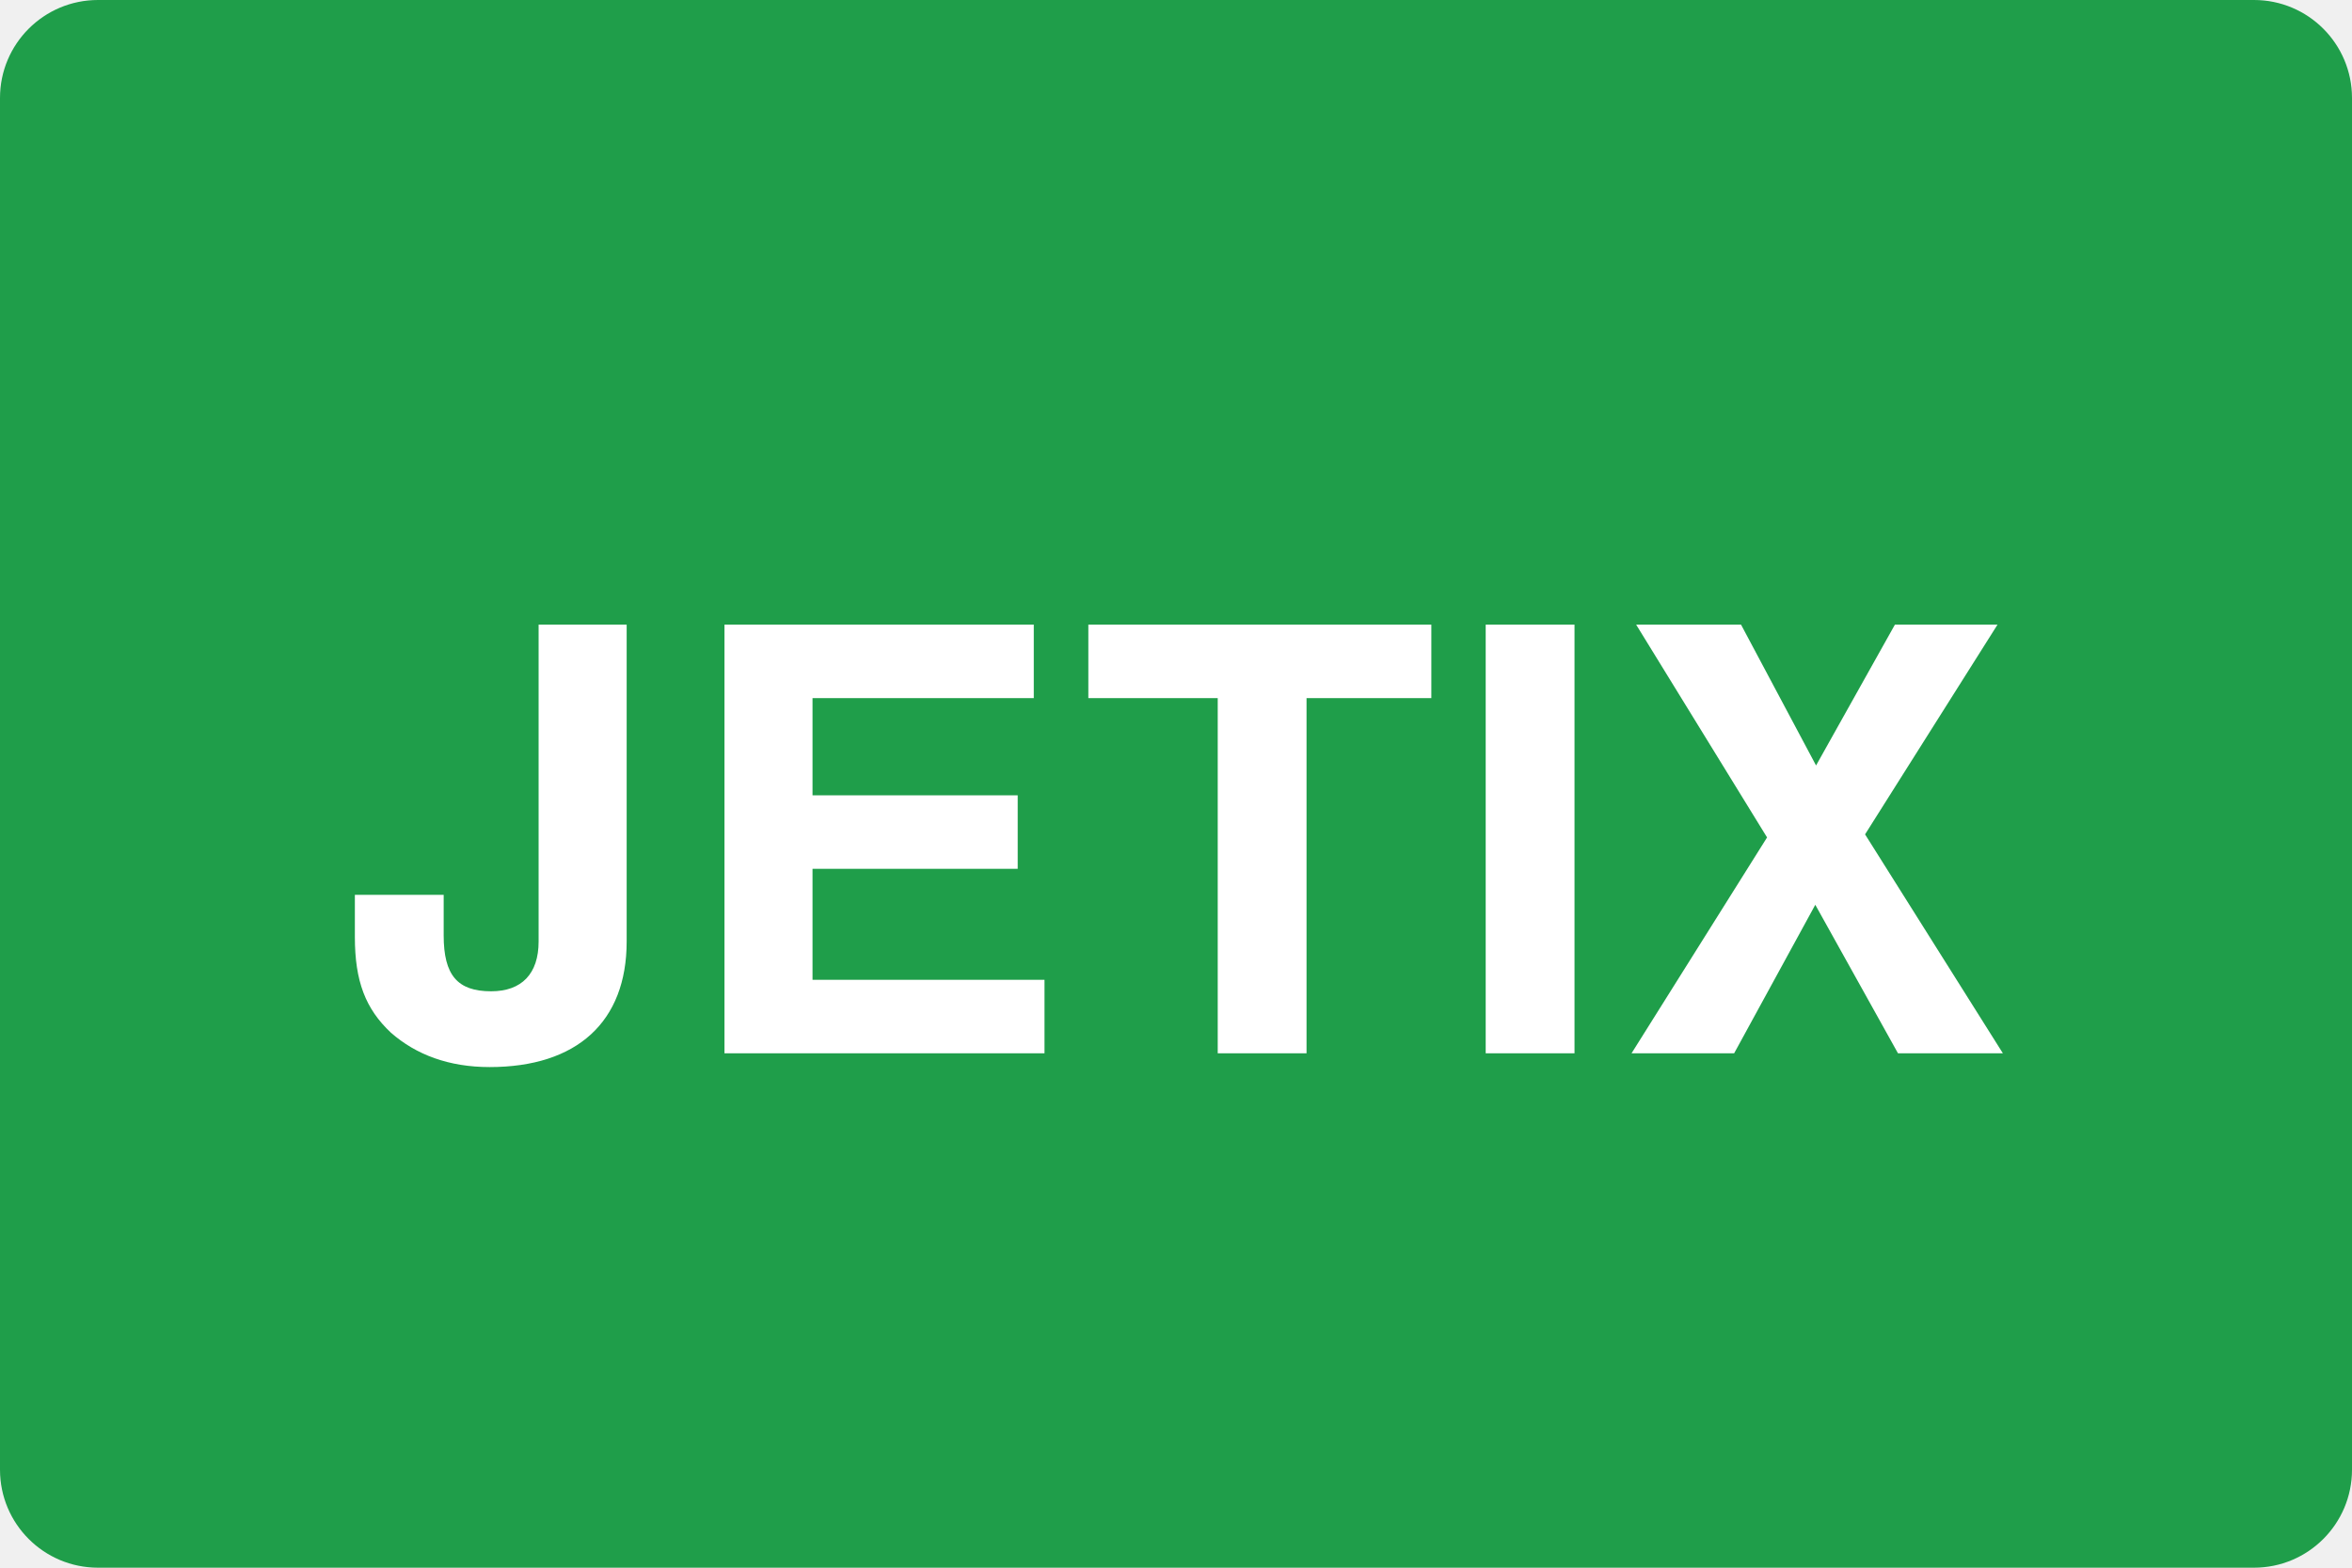
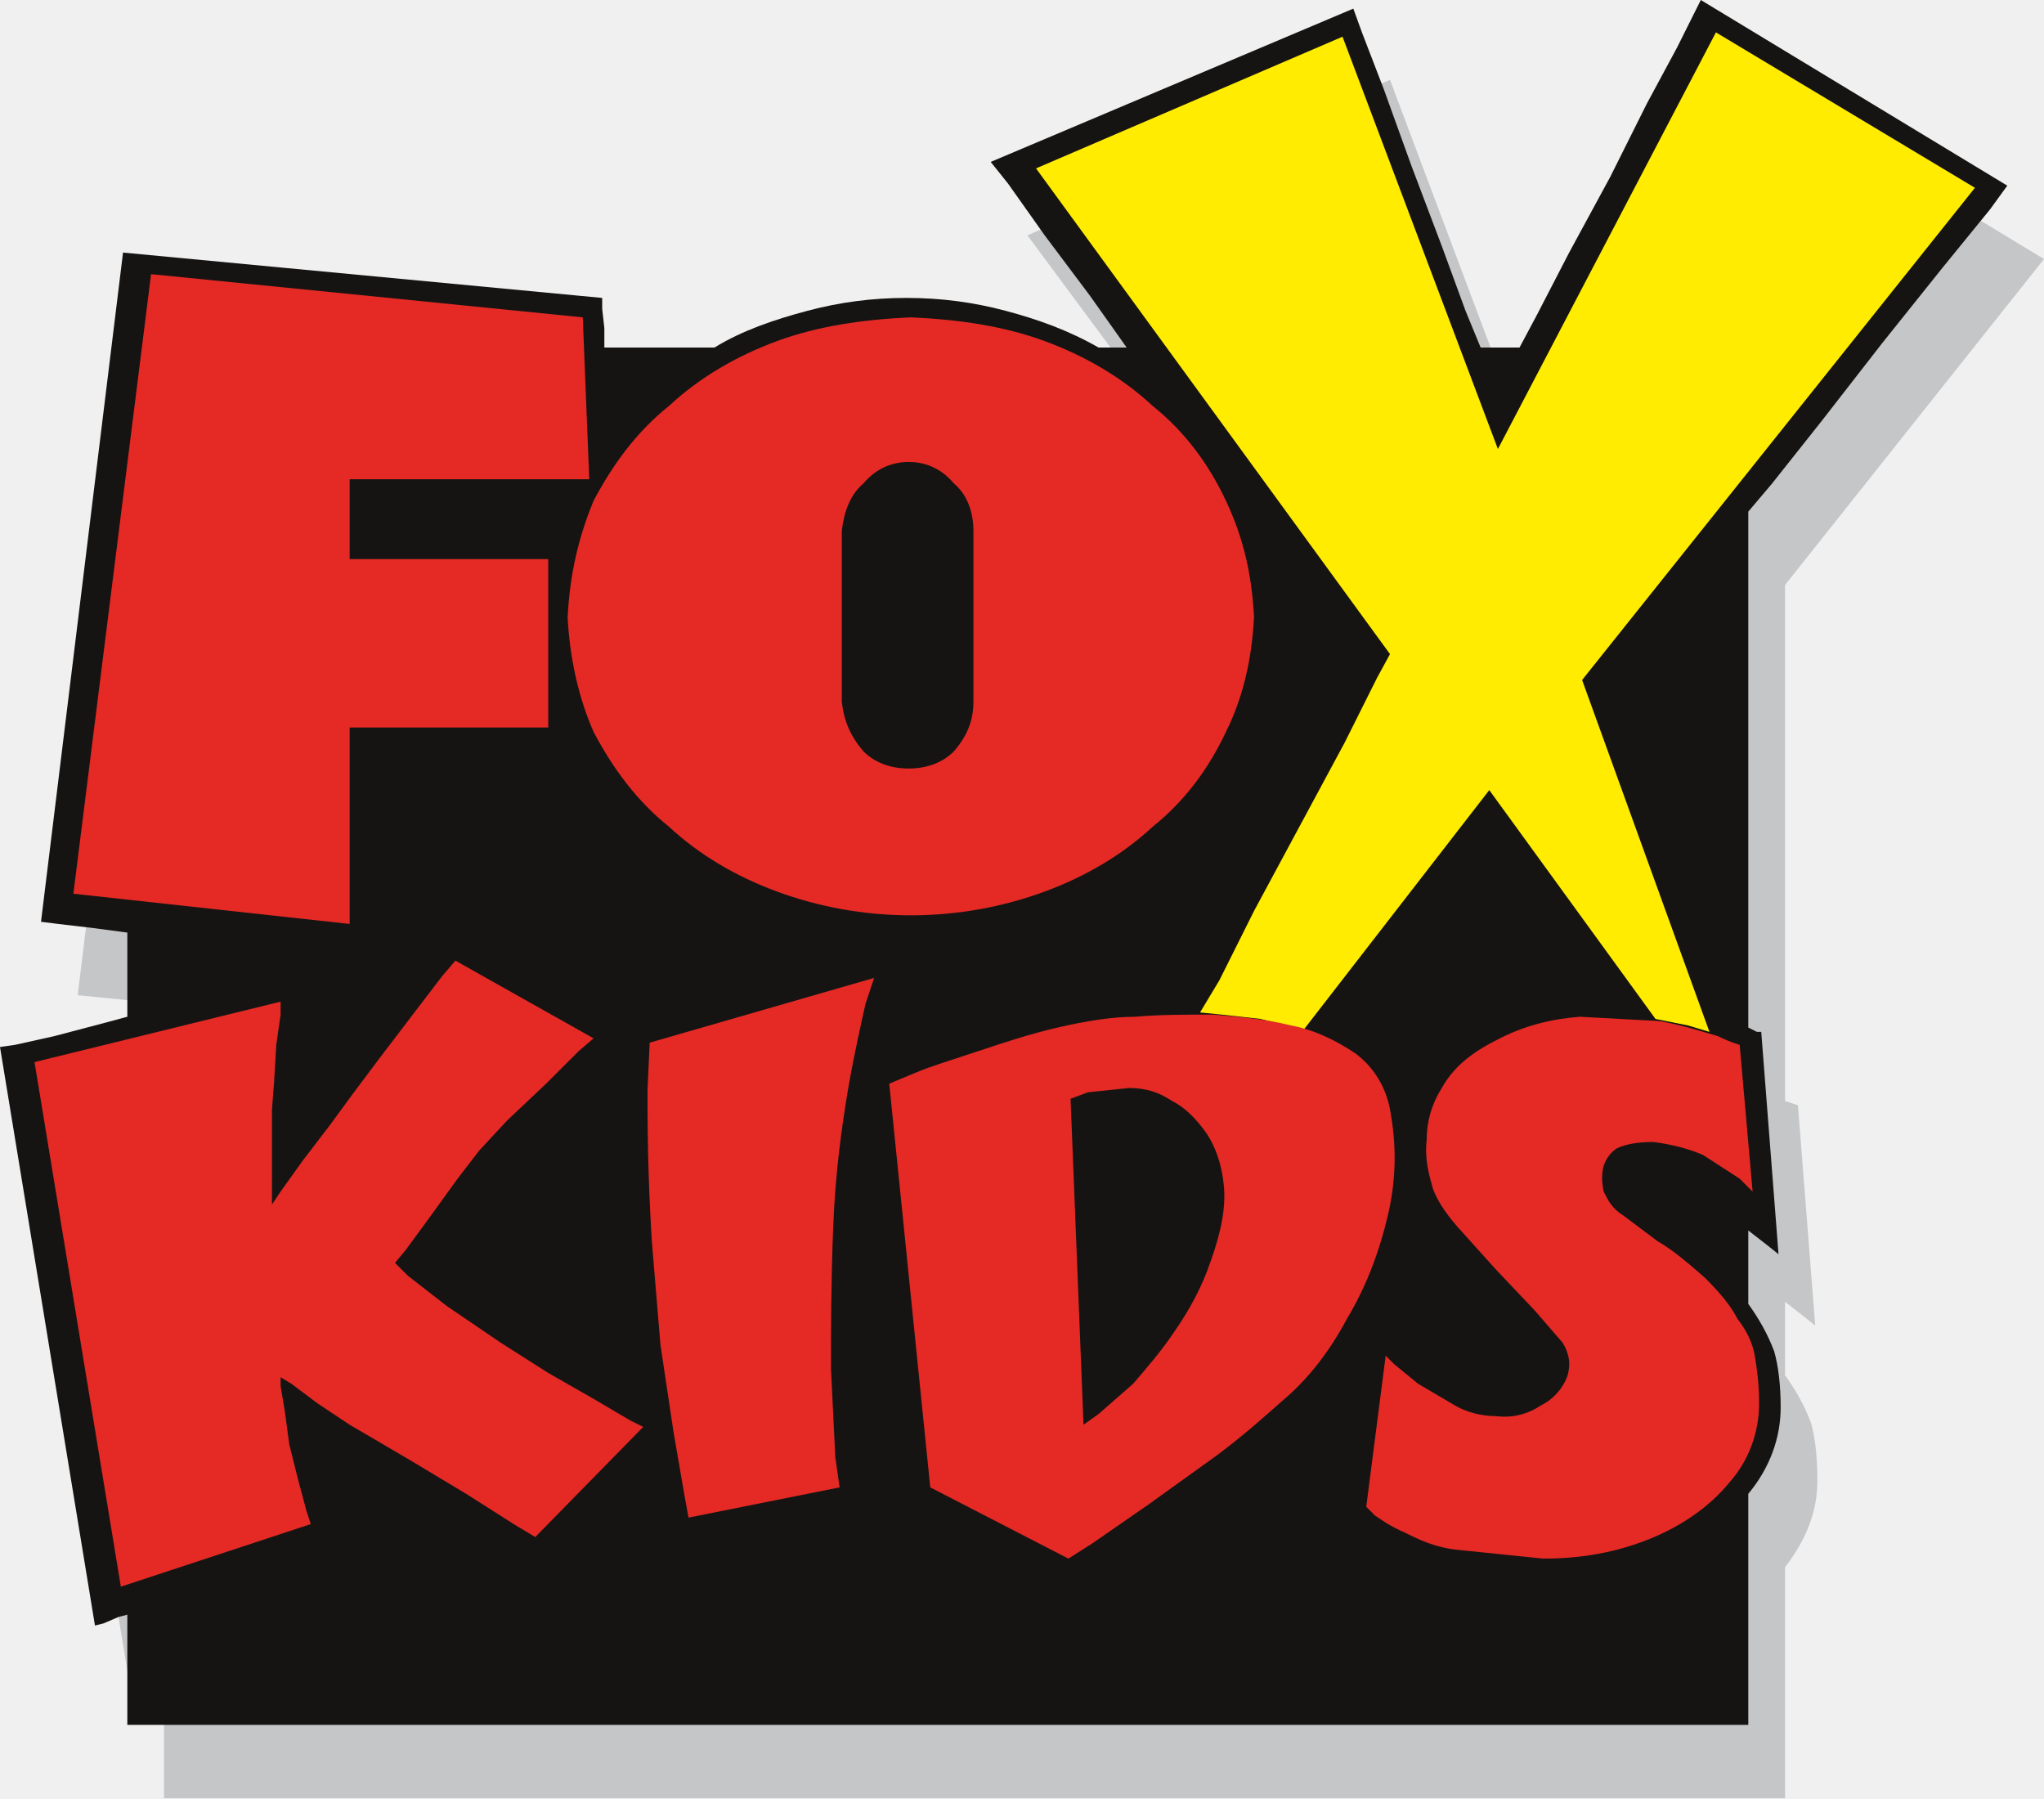
- <svg xmlns="http://www.w3.org/2000/svg" viewBox="0 0 48 32" role="img" aria-label="Jetix / Veronica">
-   <rect width="48" height="32" rx="2" fill="#1F9E4A" />
-   <text x="24" y="21.5" text-anchor="middle" fill="#FFFFFF" font-family="'Arial Narrow','Helvetica Neue',Helvetica,Arial,sans-serif" font-size="12" font-weight="700" letter-spacing="0.2">JETIX</text>
+ <svg xmlns="http://www.w3.org/2000/svg" version="1.0" width="200" height="175.925" id="svg2426">
+   <defs id="defs2428" />
+   <g transform="translate(-205.9281,-33.5766)" id="layer1">
+     <g transform="matrix(1.069025,0,0,1.069025,209.5183,40.75703)" id="g8" style="fill:#c4c6c7;fill-rule:evenodd;stroke:none;stroke-width:1;stroke-linecap:butt;stroke-linejoin:miter;stroke-dasharray:none">
+       <path d="M 139.08,31.609 C 139.08,31.609 135.524,31.609 135.524,31.609 C 135.524,31.609 123.867,0.593 123.867,0.593 C 123.867,0.593 90.678,14.817 90.678,14.817 C 90.678,14.817 103.125,31.609 103.125,31.609 C 103.125,31.609 100.557,31.609 100.557,31.609 C 97.79,30.227 95.025,29.041 92.061,28.251 C 89.098,27.461 86.135,27.264 82.974,27.264 C 79.814,27.264 76.85,27.461 73.887,28.251 C 70.923,29.041 67.959,30.227 65.392,31.609 C 65.392,31.609 55.316,31.609 55.316,31.609 C 55.316,31.609 55.118,27.264 55.118,27.264 C 55.118,27.264 11.261,22.917 11.261,22.917 C 11.261,22.917 3.754,84.358 3.754,84.358 C 3.754,84.358 11.655,85.148 11.655,85.148 C 11.655,85.148 11.655,92.852 11.655,92.852 C 11.655,92.852 0,95.816 0,95.816 C 0,95.816 8.692,148.564 8.692,148.564 C 8.692,148.564 11.655,147.576 11.655,147.576 C 11.655,147.576 11.655,157.849 11.655,157.849 C 11.655,157.849 160.022,157.849 160.022,157.849 C 160.022,157.849 160.022,136.71 160.022,136.71 C 161.996,134.142 162.985,131.574 162.985,128.808 C 162.985,126.635 162.787,124.857 162.392,123.474 C 161.799,121.893 161.009,120.51 160.022,119.127 C 160.022,119.127 160.022,112.41 160.022,112.41 C 160.022,112.41 162.787,114.584 162.787,114.584 C 162.787,114.584 161.206,94.433 161.206,94.433 C 161.206,94.433 160.022,94.037 160.022,94.037 C 160.022,94.037 160.022,46.821 160.022,46.821 C 160.022,46.821 183.728,16.99 183.728,16.99 C 183.728,16.99 155.675,0 155.675,0 C 155.675,0 139.08,31.609 139.08,31.609 z" id="path10" />
+     </g>
+     <g transform="matrix(1.069025,0,0,1.069025,205.9281,33.5766)" id="g12" style="fill:#161413;fill-rule:evenodd;stroke:none;stroke-width:1;stroke-linecap:butt;stroke-linejoin:miter;stroke-dasharray:none">
+       <path d="M 154.489,2.371 C 154.489,2.371 153.502,4.346 153.502,4.346 C 153.502,4.346 150.735,9.483 150.735,9.483 C 150.735,9.483 147.378,16.2 147.378,16.2 C 147.378,16.2 143.624,23.114 143.624,23.114 C 143.624,23.114 140.66,28.844 140.66,28.844 C 140.66,28.844 139.08,31.807 139.08,31.807 C 139.08,31.807 137.301,31.807 137.301,31.807 C 137.301,31.807 135.523,31.807 135.523,31.807 C 135.523,31.807 134.141,28.448 134.141,28.448 C 134.141,28.448 131.968,22.521 131.968,22.521 C 131.968,22.521 129.202,15.212 129.202,15.212 C 129.202,15.212 126.634,8.1 126.634,8.1 C 126.634,8.1 124.658,2.964 124.658,2.964 C 124.658,2.964 123.868,0.79 123.868,0.79 C 123.868,0.79 90.679,14.817 90.679,14.817 C 90.679,14.817 92.259,16.792 92.259,16.792 C 92.259,16.792 95.617,21.534 95.617,21.534 C 95.617,21.534 99.765,27.065 99.765,27.065 C 99.765,27.065 103.124,31.807 103.124,31.807 C 103.124,31.807 101.544,31.807 101.544,31.807 C 101.544,31.807 100.555,31.807 100.555,31.807 C 97.79,30.227 95.024,29.238 92.062,28.448 C 89.098,27.658 86.135,27.264 82.974,27.264 C 79.814,27.264 76.85,27.658 73.886,28.448 C 70.923,29.238 67.96,30.227 65.392,31.807 C 65.392,31.807 64.008,31.807 64.008,31.807 C 64.008,31.807 61.242,31.807 61.242,31.807 C 61.242,31.807 58.081,31.807 58.081,31.807 C 58.081,31.807 55.316,31.807 55.316,31.807 C 55.316,31.807 55.316,30.029 55.316,30.029 C 55.316,30.029 55.118,28.251 55.118,28.251 C 55.118,28.251 55.118,27.264 55.118,27.264 C 55.118,27.264 11.261,23.114 11.261,23.114 C 11.261,23.114 3.753,84.357 3.753,84.357 C 3.753,84.357 5.334,84.555 5.334,84.555 C 5.334,84.555 8.692,84.95 8.692,84.95 C 8.692,84.95 11.655,85.344 11.655,85.344 C 11.655,85.344 11.655,89.296 11.655,89.296 C 11.655,89.296 11.655,93.049 11.655,93.049 C 11.655,93.049 8.692,93.841 8.692,93.841 C 8.692,93.841 4.938,94.829 4.938,94.829 C 4.938,94.829 1.383,95.618 1.383,95.618 C 1.383,95.618 0,95.816 0,95.816 C 0,95.816 8.692,148.76 8.692,148.76 C 8.692,148.76 9.482,148.564 9.482,148.564 C 9.482,148.564 10.865,147.97 10.865,147.97 C 10.865,147.97 11.655,147.772 11.655,147.772 C 11.655,147.772 11.655,150.736 11.655,150.736 C 11.655,150.736 11.655,154.094 11.655,154.094 C 11.655,154.094 11.655,156.663 11.655,156.663 C 11.655,156.663 11.655,157.849 11.655,157.849 C 11.655,157.849 160.02,157.849 160.02,157.849 C 160.02,157.849 160.02,155.873 160.02,155.873 C 160.02,155.873 160.02,150.736 160.02,150.736 C 160.02,150.736 160.02,144.611 160.02,144.611 C 160.02,144.611 160.02,139.475 160.02,139.475 C 160.02,139.475 160.02,136.709 160.02,136.709 C 161.996,134.338 162.984,131.573 162.984,128.808 C 162.984,126.832 162.787,125.053 162.391,123.671 C 161.799,122.09 161.009,120.707 160.02,119.325 C 160.02,119.325 160.02,116.954 160.02,116.954 C 160.02,116.954 160.02,112.608 160.02,112.608 C 160.02,112.608 161.799,113.99 161.799,113.99 C 161.799,113.99 162.787,114.78 162.787,114.78 C 162.787,114.78 161.206,94.433 161.206,94.433 C 161.206,94.433 160.811,94.433 160.811,94.433 C 160.811,94.433 160.02,94.037 160.02,94.037 C 160.02,94.037 160.02,90.678 160.02,90.678 C 160.02,90.678 160.02,83.765 160.02,83.765 C 160.02,83.765 160.02,74.875 160.02,74.875 C 160.02,74.875 160.02,65.194 160.02,65.194 C 160.02,65.194 160.02,56.305 160.02,56.305 C 160.02,56.305 160.02,49.784 160.02,49.784 C 160.02,49.784 160.02,46.821 160.02,46.821 C 160.02,46.821 162.194,44.253 162.194,44.253 C 162.194,44.253 166.738,38.524 166.738,38.524 C 166.738,38.524 172.269,31.412 172.269,31.412 C 172.269,31.412 177.801,24.498 177.801,24.498 C 177.801,24.498 182.147,19.163 182.147,19.163 C 182.147,19.163 183.727,16.99 183.727,16.99 C 183.727,16.99 155.675,0 155.675,0 C 155.675,0 154.489,2.371 154.489,2.371 z" id="path14" />
+     </g>
+     <g transform="matrix(1.069025,0,0,1.069025,221.3444,69.47969)" id="g16" style="fill:#161413;fill-rule:evenodd;stroke:none;stroke-width:1;stroke-linecap:butt;stroke-linejoin:miter;stroke-dasharray:none">
+       <path d="M 0,0 C 0,0 0,121.498 0,121.498 C 0,121.498 143.625,121.498 143.625,121.498 C 143.625,121.498 143.625,0 143.625,0 C 143.625,0 0,0 0,0 z" id="path18" />
+     </g>
+     <g transform="matrix(1.069025,0,0,1.069025,213.1086,60.39822)" id="g20" style="fill:#e52a25;fill-rule:evenodd;stroke:none;stroke-width:1;stroke-linecap:butt;stroke-linejoin:miter;stroke-dasharray:none">
+       <path d="M 43.463,41.487 C 43.463,41.487 43.463,26.078 43.463,26.078 C 43.463,26.078 25.287,26.078 25.287,26.078 C 25.287,26.078 25.287,18.769 25.287,18.769 C 25.287,18.769 47.216,18.769 47.216,18.769 C 47.216,18.769 46.624,3.952 46.624,3.952 C 46.624,3.952 7.111,0 7.111,0 C 7.111,0 0,56.699 0,56.699 C 0,56.699 25.287,59.465 25.287,59.465 C 25.287,59.465 25.287,41.487 25.287,41.487 C 25.287,41.487 43.463,41.487 43.463,41.487 z" id="path22" />
+     </g>
+     <g transform="matrix(1.069025,0,0,1.069025,307.3007,36.74498)" id="g24" style="fill:#ffec00;fill-rule:evenodd;stroke:none;stroke-width:1;stroke-linecap:butt;stroke-linejoin:miter;stroke-dasharray:none">
+       <path d="M 28.053,0.395 C 28.053,0.395 0,12.446 0,12.446 C 0,12.446 32.398,56.897 32.398,56.897 C 32.398,56.897 31.214,59.069 31.214,59.069 C 31.214,59.069 28.25,64.996 28.25,64.996 C 28.25,64.996 24.101,72.701 24.101,72.701 C 24.101,72.701 19.953,80.405 19.953,80.405 C 19.953,80.405 16.792,86.728 16.792,86.728 C 16.792,86.728 15.014,89.692 15.014,89.692 C 15.014,89.692 16.99,89.889 16.99,89.889 C 16.99,89.889 20.546,90.284 20.546,90.284 C 20.546,90.284 24.497,91.272 24.497,91.272 C 24.497,91.272 41.486,69.343 41.486,69.343 C 41.486,69.343 56.699,90.284 56.699,90.284 C 56.699,90.284 57.686,90.482 57.686,90.482 C 57.686,90.482 59.662,90.877 59.662,90.877 C 59.662,90.877 61.638,91.469 61.638,91.469 C 61.638,91.469 49.982,59.267 49.982,59.267 C 49.982,59.267 85.937,14.224 85.937,14.224 C 85.937,14.224 62.23,0 62.23,0 C 62.23,0 42.276,38.128 42.276,38.128 C 42.276,38.128 28.053,0.395 28.053,0.395 z" id="path26" />
+     </g>
+     <g transform="matrix(1.069025,0,0,1.069025,209.3064,127.5583)" id="g28" style="fill:#e52a25;fill-rule:evenodd;stroke:none;stroke-width:1;stroke-linecap:butt;stroke-linejoin:miter;stroke-dasharray:none">
+       <path d="M 38.524,0 C 38.524,0 37.339,1.383 37.339,1.383 C 37.339,1.383 34.77,4.742 34.77,4.742 C 34.77,4.742 31.609,8.89 31.609,8.89 C 31.609,8.89 29.238,12.05 29.238,12.05 C 29.238,12.05 27.066,15.013 27.066,15.013 C 27.066,15.013 24.497,18.373 24.497,18.373 C 24.497,18.373 22.522,21.138 22.522,21.138 C 22.522,21.138 21.732,22.323 21.732,22.323 C 21.732,22.323 21.732,21.138 21.732,21.138 C 21.732,21.138 21.732,18.767 21.732,18.767 C 21.732,18.767 21.732,16.002 21.732,16.002 C 21.732,16.002 21.732,13.63 21.732,13.63 C 21.732,13.63 21.929,11.063 21.929,11.063 C 21.929,11.063 22.127,7.705 22.127,7.705 C 22.127,7.705 22.522,4.939 22.522,4.939 C 22.522,4.939 22.522,3.753 22.522,3.753 C 22.522,3.753 0,9.286 0,9.286 C 0,9.286 7.902,57.292 7.902,57.292 C 7.902,57.292 25.288,51.562 25.288,51.562 C 25.288,51.562 24.893,50.377 24.893,50.377 C 24.893,50.377 24.102,47.414 24.102,47.414 C 24.102,47.414 23.312,44.252 23.312,44.252 C 23.312,44.252 22.917,41.289 22.917,41.289 C 22.917,41.289 22.522,38.918 22.522,38.918 C 22.522,38.918 22.522,38.127 22.522,38.127 C 22.522,38.127 23.51,38.721 23.51,38.721 C 23.51,38.721 25.881,40.499 25.881,40.499 C 25.881,40.499 28.844,42.474 28.844,42.474 C 28.844,42.474 31.215,43.857 31.215,43.857 C 31.215,43.857 34.573,45.833 34.573,45.833 C 34.573,45.833 39.512,48.796 39.512,48.796 C 39.512,48.796 43.858,51.562 43.858,51.562 C 43.858,51.562 45.834,52.748 45.834,52.748 C 45.834,52.748 55.712,42.671 55.712,42.671 C 55.712,42.671 54.526,42.08 54.526,42.08 C 54.526,42.08 51.168,40.104 51.168,40.104 C 51.168,40.104 47.02,37.733 47.02,37.733 C 47.02,37.733 42.673,34.967 42.673,34.967 C 42.673,34.967 37.734,31.609 37.734,31.609 C 37.734,31.609 34.178,28.843 34.178,28.843 C 34.178,28.843 32.993,27.657 32.993,27.657 C 32.993,27.657 33.98,26.472 33.98,26.472 C 33.98,26.472 36.153,23.508 36.153,23.508 C 36.153,23.508 38.722,19.953 38.722,19.953 C 38.722,19.953 40.697,17.384 40.697,17.384 C 40.697,17.384 43.266,14.619 43.266,14.619 C 43.266,14.619 46.821,11.26 46.821,11.26 C 46.821,11.26 49.785,8.297 49.785,8.297 C 49.785,8.297 51.168,7.112 51.168,7.112 C 51.168,7.112 38.524,0 38.524,0 z" id="path30" />
+     </g>
+     <g transform="matrix(1.069025,0,0,1.069025,269.2867,129.2484)" id="g32" style="fill:#e52a25;fill-rule:evenodd;stroke:none;stroke-width:1;stroke-linecap:butt;stroke-linejoin:miter;stroke-dasharray:none">
+       <path d="M 0.395,24.101 C 0.395,24.101 1.185,33.584 1.185,33.584 C 1.185,33.584 2.37,41.486 2.37,41.486 C 2.37,41.486 3.357,47.215 3.357,47.215 C 3.357,47.215 3.753,49.388 3.753,49.388 C 3.753,49.388 17.582,46.623 17.582,46.623 C 17.582,46.623 17.186,43.857 17.186,43.857 C 17.186,43.857 16.792,35.756 16.792,35.756 C 16.792,32.201 16.792,28.052 16.989,22.916 C 17.186,17.779 17.779,13.63 18.372,10.074 C 18.965,6.716 19.558,4.148 19.952,2.37 C 19.952,2.37 20.742,0 20.742,0 C 20.742,0 0.197,5.926 0.197,5.926 C 0.197,5.926 0,10.272 0,10.272 C 0,13.038 0,17.779 0.395,24.101 z" id="path34" />
+     </g>
+     <g transform="matrix(1.069025,0,0,1.069025,292.9399,132.8382)" id="g36" style="fill:#e52a25;fill-rule:evenodd;stroke:none;stroke-width:1;stroke-linecap:butt;stroke-linejoin:miter;stroke-dasharray:none">
+       <path d="M 36.745,0.988 C 34.374,0.395 32.004,0.197 29.634,0 C 27.066,0 24.695,0 22.522,0.197 C 20.348,0.197 17.978,0.593 15.409,1.185 C 12.841,1.778 10.47,2.568 8.1,3.358 C 5.729,4.148 3.754,4.741 2.37,5.334 C 2.37,5.334 0,6.321 0,6.321 C 0,6.321 3.754,43.265 3.754,43.265 C 3.754,43.265 16.397,49.784 16.397,49.784 C 16.397,49.784 18.57,48.401 18.57,48.401 C 18.57,48.401 23.706,44.845 23.706,44.845 C 23.706,44.845 30.029,40.301 30.029,40.301 C 32.4,38.522 34.177,36.942 35.955,35.362 C 38.326,33.387 40.301,30.818 41.882,27.854 C 43.66,24.892 44.845,21.73 45.636,18.372 C 46.426,15.014 46.426,11.853 45.832,8.691 C 45.438,6.519 44.252,4.741 42.672,3.556 C 40.894,2.37 38.918,1.383 36.745,0.988 z M 16.594,7.704 C 16.594,7.704 18.175,7.111 18.175,7.111 C 18.175,7.111 21.928,6.716 21.928,6.716 C 23.509,6.716 24.695,7.111 25.88,7.901 C 27.066,8.494 28.053,9.482 29.04,10.865 C 29.83,12.051 30.424,13.631 30.621,15.606 C 30.819,17.582 30.424,19.756 29.436,22.521 C 28.646,24.892 27.46,27.064 26.077,29.04 C 24.892,30.818 23.509,32.398 22.324,33.782 C 22.324,33.782 19.162,36.548 19.162,36.548 C 19.162,36.548 17.78,37.535 17.78,37.535 C 17.78,37.535 16.594,7.704 16.594,7.704 z" id="path38" />
+     </g>
+     <g transform="matrix(1.069025,0,0,1.069025,339.6132,133.0488)" id="g40" style="fill:#e52a25;fill-rule:evenodd;stroke:none;stroke-width:1;stroke-linecap:butt;stroke-linejoin:miter;stroke-dasharray:none">
+       <path d="M 34.177,2.569 C 34.177,2.569 33.387,2.371 32.203,1.779 C 30.819,1.383 29.04,0.791 26.868,0.396 C 26.868,0.396 19.558,0 19.558,0 C 16.99,0.198 14.422,0.791 11.854,2.173 C 9.483,3.359 7.902,4.741 6.915,6.519 C 5.926,8.1 5.532,9.68 5.532,11.261 C 5.334,13.038 5.729,14.421 6.124,15.805 C 6.52,16.792 7.112,17.781 8.297,19.163 C 8.297,19.163 11.854,23.115 11.854,23.115 C 11.854,23.115 15.41,26.867 15.41,26.867 C 15.41,26.867 17.978,29.831 17.978,29.831 C 18.571,30.819 18.768,31.807 18.373,32.991 C 17.978,33.98 17.187,34.968 16.002,35.56 C 14.817,36.351 13.434,36.745 11.854,36.548 C 10.47,36.548 9.088,36.153 8.1,35.56 C 8.1,35.56 4.741,33.585 4.741,33.585 C 4.741,33.585 2.568,31.807 2.568,31.807 C 2.568,31.807 1.778,31.017 1.778,31.017 C 1.778,31.017 0,44.845 0,44.845 C 0,44.845 0.79,45.636 0.79,45.636 C 1.382,46.031 2.172,46.623 3.556,47.216 C 4.741,47.809 6.322,48.599 8.495,48.797 C 8.495,48.797 16.2,49.587 16.2,49.587 C 19.756,49.587 22.916,48.994 25.88,47.809 C 28.843,46.623 31.412,44.845 33.19,42.672 C 34.967,40.697 35.956,38.129 35.956,35.363 C 35.956,33.585 35.758,32.201 35.56,31.017 C 35.363,29.831 34.77,28.646 33.98,27.657 C 33.387,26.473 32.399,25.287 31.016,23.905 C 29.436,22.521 28.053,21.336 26.67,20.546 C 26.67,20.546 23.509,18.175 23.509,18.175 C 22.521,17.582 22.126,16.792 21.731,16.002 C 21.534,15.015 21.534,14.421 21.731,13.631 C 21.929,13.038 22.325,12.447 22.916,12.051 C 23.706,11.656 24.892,11.458 26.275,11.458 C 27.855,11.656 29.436,12.051 30.819,12.644 C 30.819,12.644 34.177,14.817 34.177,14.817 C 34.177,14.817 35.363,16.002 35.363,16.002 C 35.363,16.002 34.177,2.569 34.177,2.569 z" id="path42" />
+     </g>
+     <g transform="matrix(1.069025,0,0,1.069025,261.4715,64.62322)" id="g44" style="fill:#e52a25;fill-rule:evenodd;stroke:none;stroke-width:1;stroke-linecap:butt;stroke-linejoin:miter;stroke-dasharray:none">
+       <path d="M 60.255,37.931 C 61.836,34.769 62.626,31.213 62.823,27.46 C 62.626,23.509 61.836,20.15 60.255,16.792 C 58.675,13.433 56.502,10.47 53.538,8.099 C 50.772,5.53 47.414,3.556 43.66,2.172 C 39.906,0.789 35.759,0.196 31.412,0 C 27.065,0.196 22.917,0.789 19.163,2.172 C 15.41,3.556 12.051,5.53 9.285,8.099 C 6.322,10.47 4.148,13.433 2.371,16.792 C 0.988,20.15 0.198,23.509 0,27.46 C 0.198,31.213 0.988,34.769 2.371,37.931 C 4.148,41.289 6.322,44.252 9.285,46.623 C 12.051,49.191 15.41,51.167 19.163,52.549 C 22.917,53.933 27.065,54.723 31.412,54.723 C 35.759,54.723 39.906,53.933 43.66,52.549 C 47.414,51.167 50.772,49.191 53.538,46.623 C 56.502,44.252 58.675,41.289 60.255,37.931 z M 31.215,13.235 C 32.992,13.235 34.375,14.026 35.363,15.211 C 36.549,16.198 37.141,17.779 37.141,19.558 C 37.141,19.558 37.141,35.164 37.141,35.164 C 37.141,36.942 36.549,38.325 35.363,39.708 C 34.375,40.696 32.992,41.289 31.215,41.289 C 29.436,41.289 28.053,40.696 27.065,39.708 C 25.881,38.325 25.288,36.942 25.09,35.164 C 25.09,35.164 25.09,19.558 25.09,19.558 C 25.288,17.779 25.881,16.198 27.065,15.211 C 28.053,14.026 29.436,13.235 31.215,13.235 z" id="path46" />
+     </g>
+   </g>
</svg>
